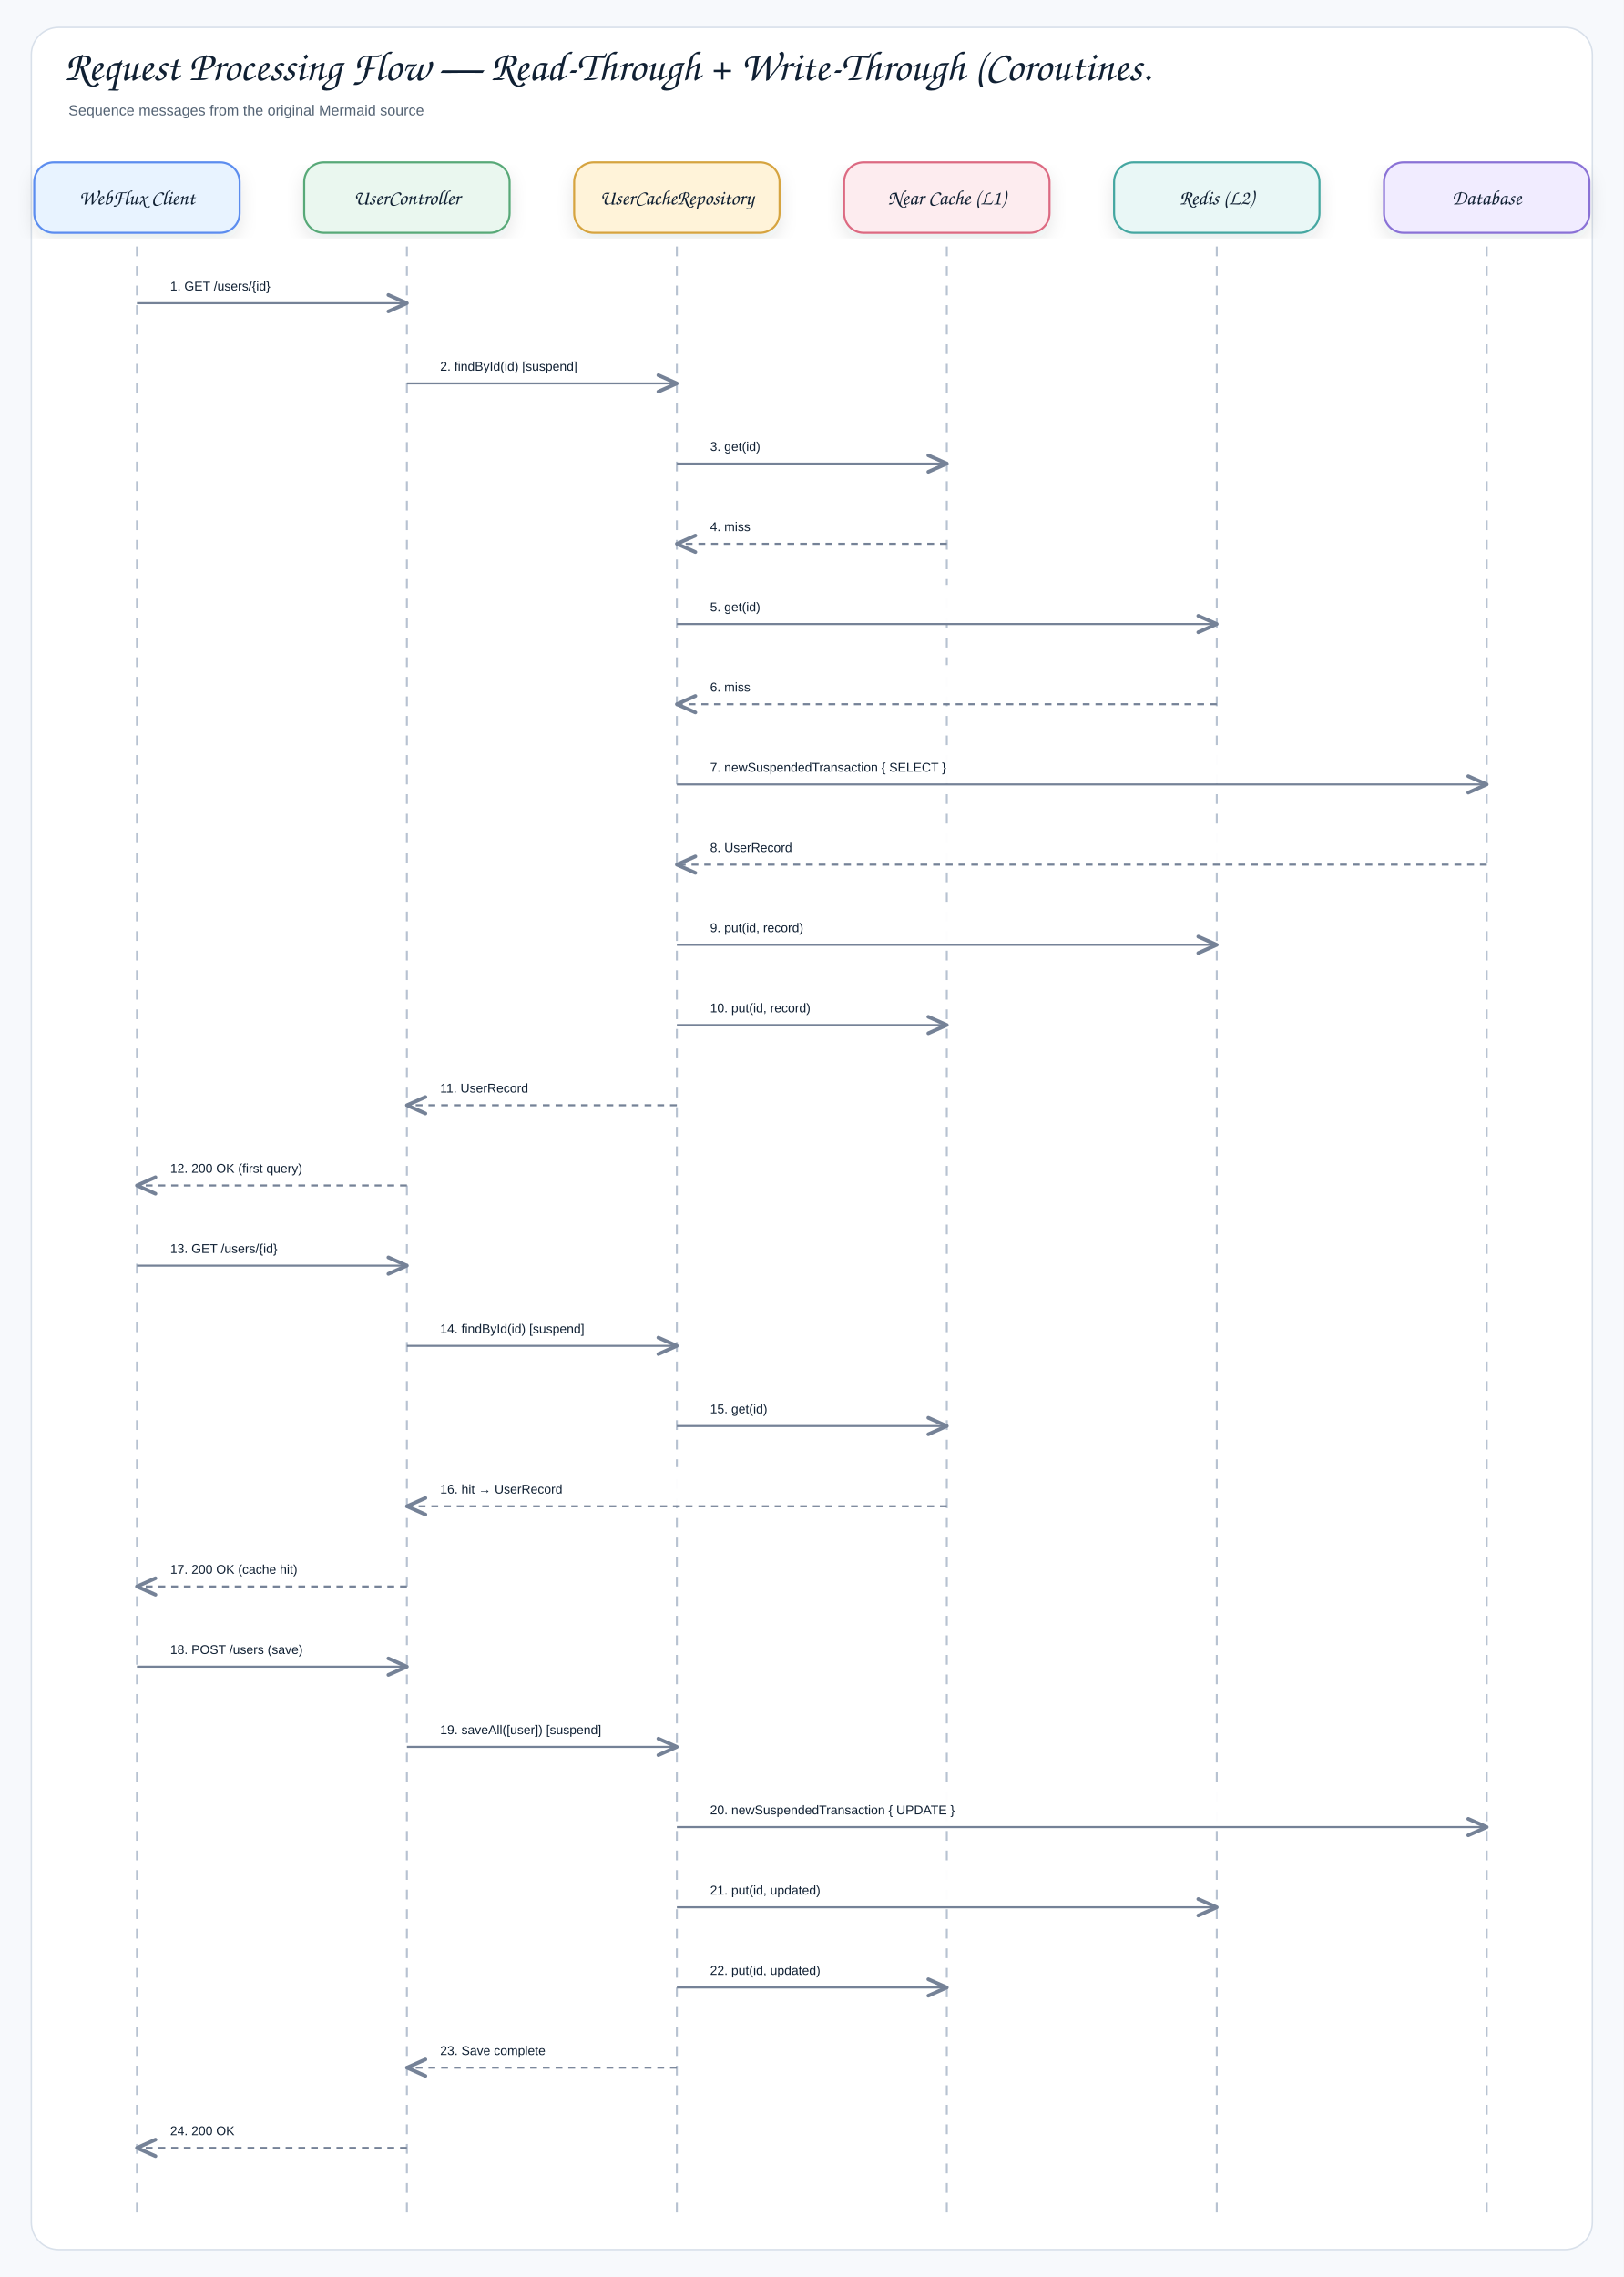
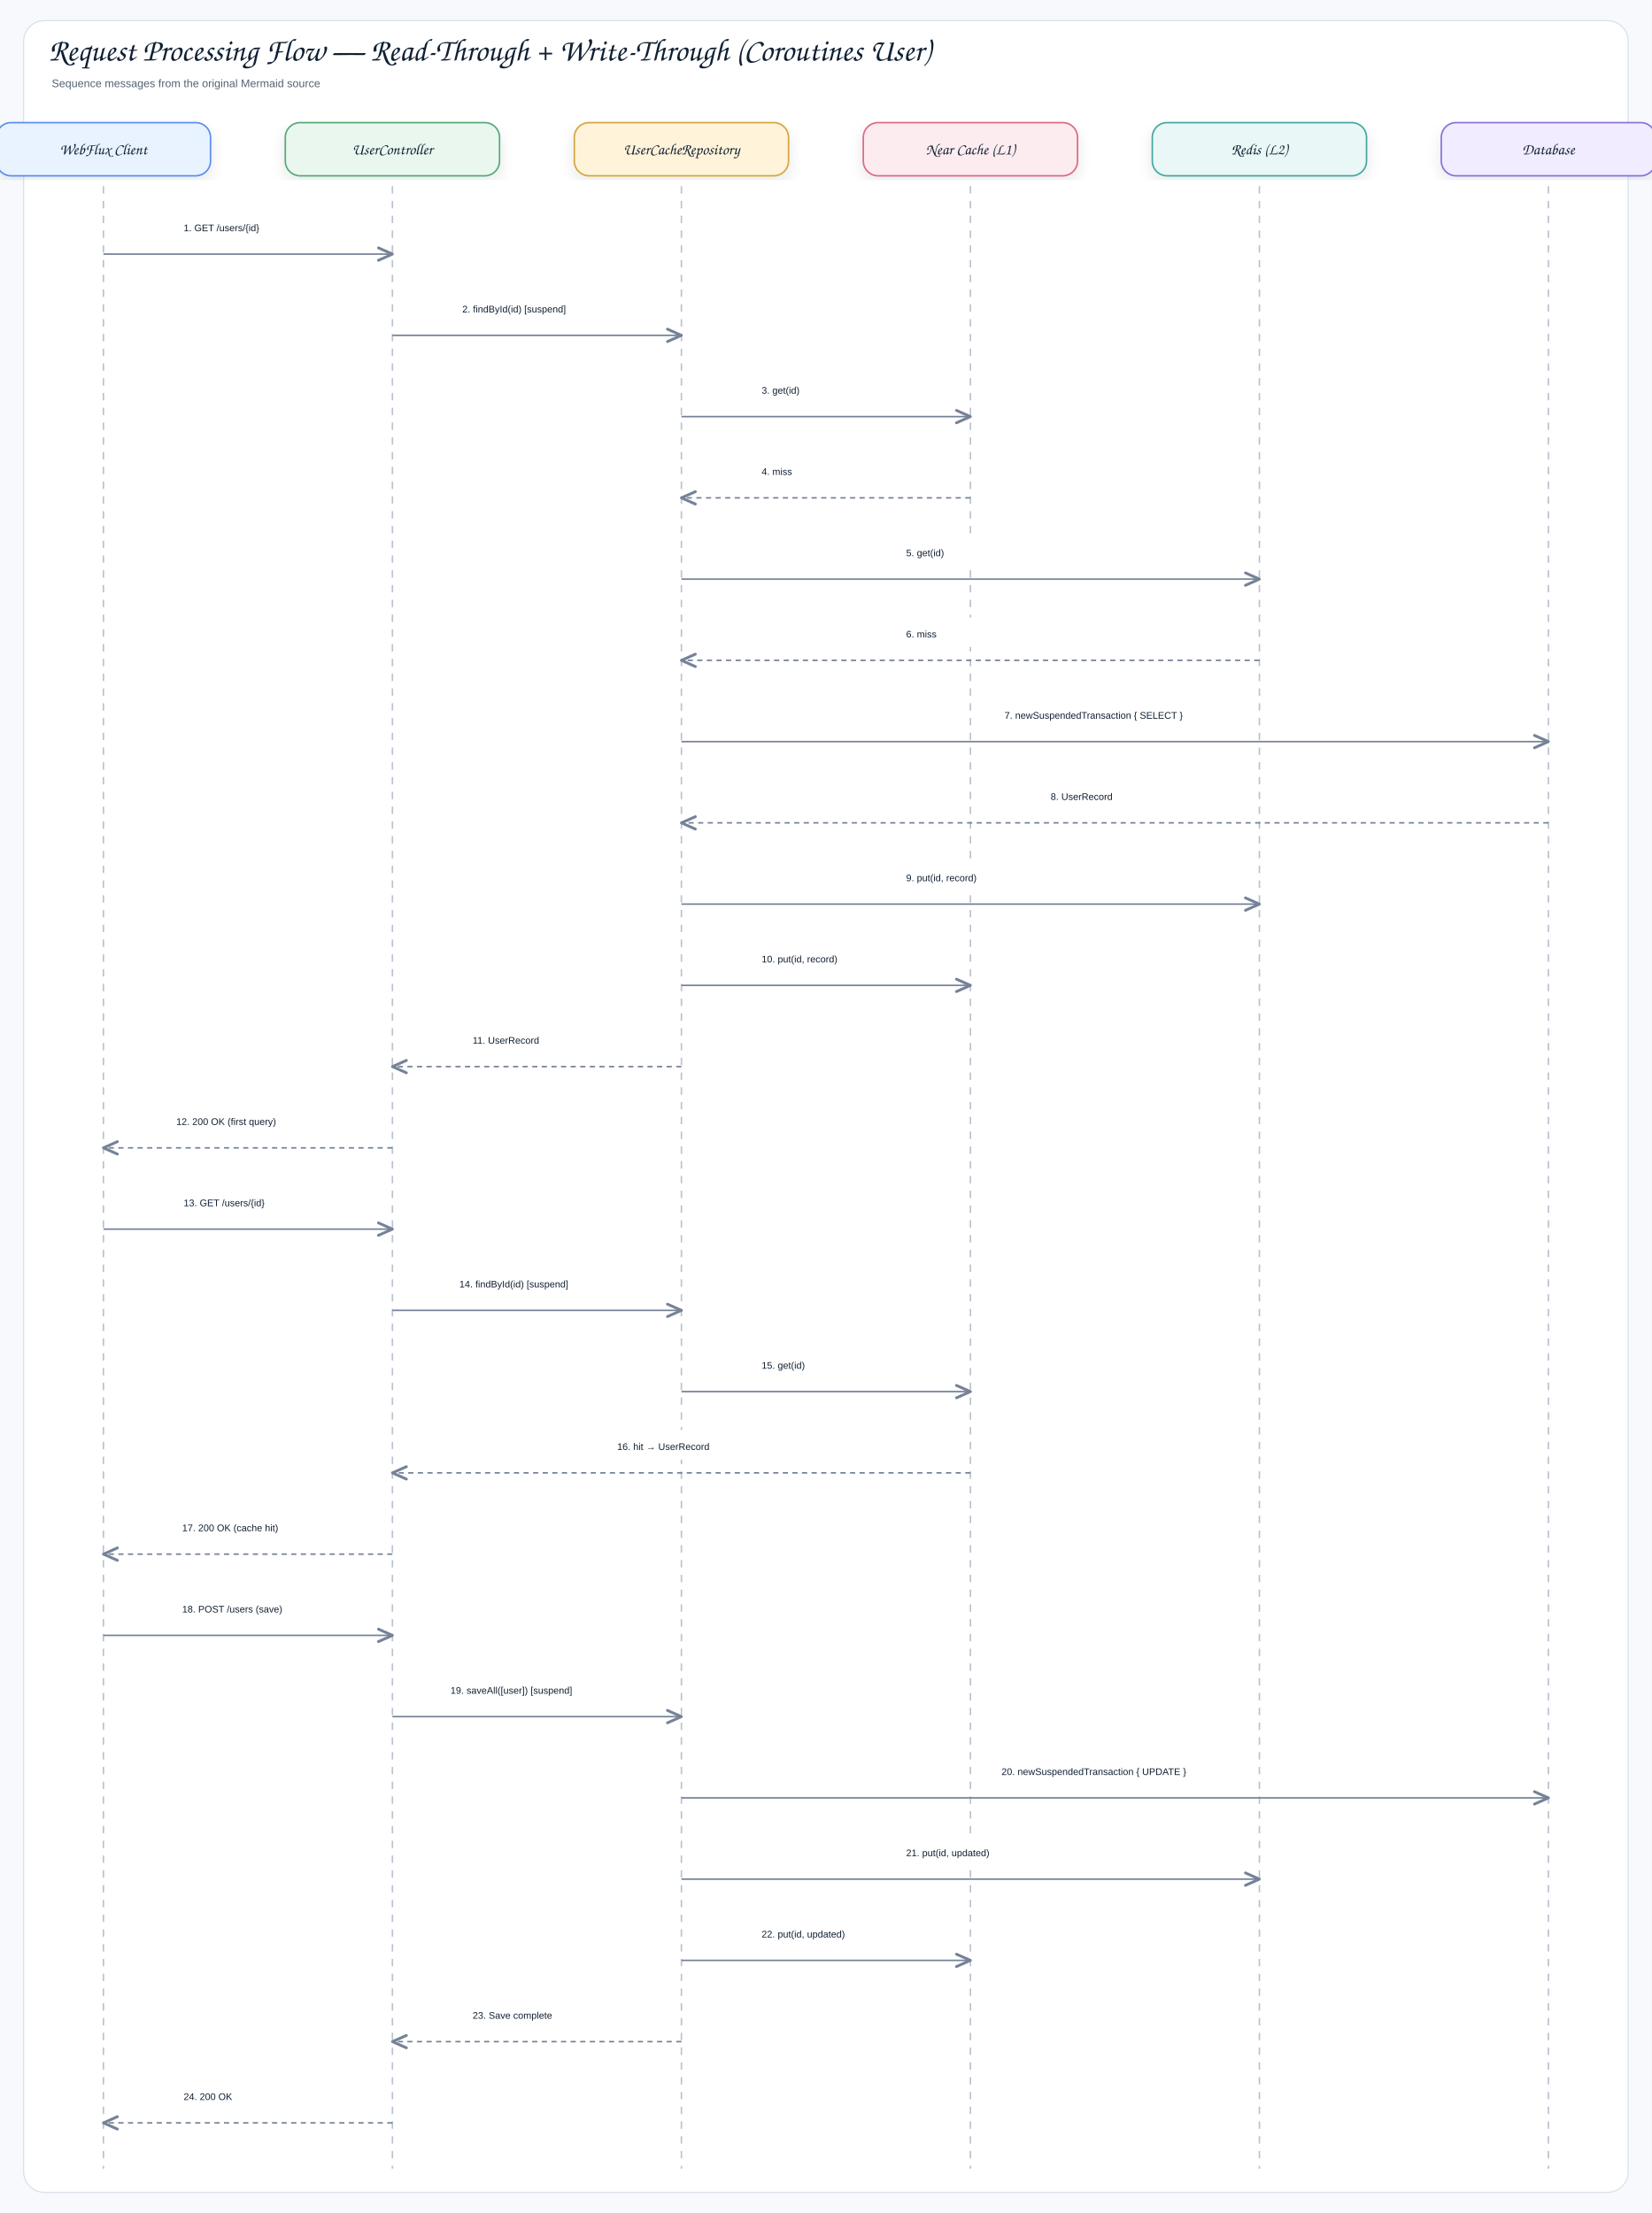
- <svg xmlns="http://www.w3.org/2000/svg" width="1660" height="2328" viewBox="0 0 1660 2328" role="img" aria-label="Request Processing Flow — Read-Through + Write-Through (Coroutines User)">
+ <svg xmlns="http://www.w3.org/2000/svg" width="2236" height="2996" viewBox="0 0 2236 2996" role="img" aria-label="Request Processing Flow — Read-Through + Write-Through (Coroutines User)">
  <defs>
    <filter id="shadow" x="-8%" y="-8%" width="116%" height="116%">
      <feDropShadow dx="0" dy="8" stdDeviation="9" flood-color="#1f2937" flood-opacity="0.10" />
    </filter>
    <marker id="openArrow" markerWidth="12" markerHeight="10" refX="10" refY="5" orient="auto" markerUnits="strokeWidth">
      <path d="M 1 1 L 10 5 L 1 9" fill="none" stroke="#758297" stroke-width="1.8" stroke-linecap="round" stroke-linejoin="round" />
    </marker>
    <marker id="inherit" markerWidth="14" markerHeight="12" refX="12" refY="6" orient="auto" markerUnits="strokeWidth">
      <path d="M 0 1 L 12 6 L 0 11 Z" fill="#ffffff" stroke="#758297" stroke-width="1.8" />
    </marker>
    <style>
    .canvas{fill:#f7f9fc}.frame{fill:#fff;stroke:#d8e0ea;stroke-width:1.5}
    .title{font-family:"Architects Daughter","Comic Sans MS","Comic Sans",cursive;font-size:43px;font-weight:400;fill:#102033}
    .subtitle{font-family:"Comic Sans MS","Comic Sans","Comic Neue",Arial,sans-serif;font-size:15px;font-weight:400;fill:#536273}
    .label{font-family:"Architects Daughter","Comic Sans MS","Comic Sans",cursive;font-size:25px;font-weight:400;fill:#102033}
    .smallLabel{font-family:"Architects Daughter","Comic Sans MS","Comic Sans",cursive;font-size:21px;font-weight:400;fill:#102033}
    .mono{font-family:"Comic Sans MS","Comic Sans","Comic Neue",Arial,sans-serif;font-size:12px;font-weight:400;fill:#102033}
    .small{font-family:"Comic Sans MS","Comic Sans","Comic Neue",Arial,sans-serif;font-size:12px;font-weight:400;fill:#536273}
    .strong{font-family:"Comic Sans MS","Comic Sans","Comic Neue",Arial,sans-serif;font-size:13px;font-weight:400;fill:#102033}
    .card{stroke-width:2.1;filter:url(#shadow)}.compartment{stroke-width:1.5;fill:none}
    .line{stroke:#758297;stroke-width:2.1;fill:none;marker-end:url(#openArrow)}
    .plainLine{stroke:#758297;stroke-width:2.1;fill:none}
    .dashed{stroke:#758297;stroke-width:2.1;stroke-dasharray:7 6;fill:none;marker-end:url(#openArrow)}
    .inheritLine{stroke:#758297;stroke-width:2.2;fill:none;marker-end:url(#inherit)}
    .implLine{stroke:#758297;stroke-width:2.2;stroke-dasharray:8 7;fill:none;marker-end:url(#inherit)}
  </style>
  </defs>
-   <rect class="canvas" width="1660" height="2328" />
-   <rect class="frame" x="32" y="28" width="1596" height="2272" rx="28" />
-   <text class="title" x="66" y="82">Request Processing Flow — Read-Through + Write-Through (Coroutines.</text>
+   <rect class="canvas" width="2236" height="2996" />
+   <rect class="frame" x="32" y="28" width="2172" height="2940" rx="28" />
+   <text class="title" x="66" y="82">Request Processing Flow — Read-Through + Write-Through (Coroutines User)</text>
  <text class="subtitle" x="70" y="118">Sequence messages from the original Mermaid source</text>
-   <rect class="card" x="35" y="166" width="210" height="72" rx="20" fill="#E8F3FF" stroke="#5B8DEF" />
+   <rect class="card" x="-5" y="166" width="290" height="72" rx="20" fill="#E8F3FF" stroke="#5B8DEF" />
  <text class="smallLabel" x="140" y="209" text-anchor="middle">WebFlux Client</text>
-   <line x1="140" y1="252" x2="140" y2="2268" stroke="#b7c2d1" stroke-width="2" stroke-dasharray="10 10" />
-   <rect class="card" x="311" y="166" width="210" height="72" rx="20" fill="#EAF7EF" stroke="#58A978" />
-   <text class="smallLabel" x="416" y="209" text-anchor="middle">UserController</text>
-   <line x1="416" y1="252" x2="416" y2="2268" stroke="#b7c2d1" stroke-width="2" stroke-dasharray="10 10" />
-   <rect class="card" x="587" y="166" width="210" height="72" rx="20" fill="#FFF3D9" stroke="#D6A441" />
-   <text class="smallLabel" x="692" y="209" text-anchor="middle">UserCacheRepository</text>
-   <line x1="692" y1="252" x2="692" y2="2268" stroke="#b7c2d1" stroke-width="2" stroke-dasharray="10 10" />
-   <rect class="card" x="863" y="166" width="210" height="72" rx="20" fill="#FDECEF" stroke="#DC6B82" />
-   <text class="smallLabel" x="968" y="209" text-anchor="middle">Near Cache (L1)</text>
-   <line x1="968" y1="252" x2="968" y2="2268" stroke="#b7c2d1" stroke-width="2" stroke-dasharray="10 10" />
-   <rect class="card" x="1139" y="166" width="210" height="72" rx="20" fill="#E9F7F6" stroke="#45A7A1" />
-   <text class="smallLabel" x="1244" y="209" text-anchor="middle">Redis (L2)</text>
-   <line x1="1244" y1="252" x2="1244" y2="2268" stroke="#b7c2d1" stroke-width="2" stroke-dasharray="10 10" />
-   <rect class="card" x="1415" y="166" width="210" height="72" rx="20" fill="#F1ECFF" stroke="#8A72D6" />
-   <text class="smallLabel" x="1520" y="209" text-anchor="middle">Database</text>
-   <line x1="1520" y1="252" x2="1520" y2="2268" stroke="#b7c2d1" stroke-width="2" stroke-dasharray="10 10" />
-   <rect x="158" y="270" width="240" height="39" rx="12" fill="#ffffff" opacity="0.97" />
-   <text class="strong" x="174" y="297" text-anchor="start">1. GET /users/{id}</text>
-   <path class="line" d="M140 310 L416 310" />
-   <rect x="434" y="352" width="240" height="39" rx="12" fill="#ffffff" opacity="0.97" />
-   <text class="strong" x="450" y="379" text-anchor="start">2. findById(id) [suspend]</text>
-   <path class="line" d="M416 392 L692 392" />
-   <rect x="710" y="434" width="240" height="39" rx="12" fill="#ffffff" opacity="0.97" />
-   <text class="strong" x="726" y="461" text-anchor="start">3. get(id)</text>
-   <path class="line" d="M692 474 L968 474" />
-   <rect x="710" y="516" width="240" height="39" rx="12" fill="#ffffff" opacity="0.97" />
-   <text class="strong" x="726" y="543" text-anchor="start">4. miss</text>
-   <path class="dashed" d="M968 556 L692 556" />
-   <rect x="710" y="598" width="516" height="39" rx="12" fill="#ffffff" opacity="0.97" />
-   <text class="strong" x="726" y="625" text-anchor="start">5. get(id)</text>
-   <path class="line" d="M692 638 L1244 638" />
-   <rect x="710" y="680" width="516" height="39" rx="12" fill="#ffffff" opacity="0.97" />
-   <text class="strong" x="726" y="707" text-anchor="start">6. miss</text>
-   <path class="dashed" d="M1244 720 L692 720" />
-   <rect x="710" y="762" width="792" height="39" rx="12" fill="#ffffff" opacity="0.97" />
-   <text class="strong" x="726" y="789" text-anchor="start">7. newSuspendedTransaction { SELECT }</text>
-   <path class="line" d="M692 802 L1520 802" />
-   <rect x="710" y="844" width="792" height="39" rx="12" fill="#ffffff" opacity="0.97" />
-   <text class="strong" x="726" y="871" text-anchor="start">8. UserRecord</text>
-   <path class="dashed" d="M1520 884 L692 884" />
-   <rect x="710" y="926" width="516" height="39" rx="12" fill="#ffffff" opacity="0.97" />
-   <text class="strong" x="726" y="953" text-anchor="start">9. put(id, record)</text>
-   <path class="line" d="M692 966 L1244 966" />
-   <rect x="710" y="1008" width="240" height="39" rx="12" fill="#ffffff" opacity="0.97" />
-   <text class="strong" x="726" y="1035" text-anchor="start">10. put(id, record)</text>
-   <path class="line" d="M692 1048 L968 1048" />
-   <rect x="434" y="1090" width="240" height="39" rx="12" fill="#ffffff" opacity="0.97" />
-   <text class="strong" x="450" y="1117" text-anchor="start">11. UserRecord</text>
-   <path class="dashed" d="M692 1130 L416 1130" />
-   <rect x="158" y="1172" width="240" height="39" rx="12" fill="#ffffff" opacity="0.97" />
-   <text class="strong" x="174" y="1199" text-anchor="start">12. 200 OK (first query)</text>
-   <path class="dashed" d="M416 1212 L140 1212" />
-   <rect x="158" y="1254" width="240" height="39" rx="12" fill="#ffffff" opacity="0.97" />
-   <text class="strong" x="174" y="1281" text-anchor="start">13. GET /users/{id}</text>
-   <path class="line" d="M140 1294 L416 1294" />
-   <rect x="434" y="1336" width="240" height="39" rx="12" fill="#ffffff" opacity="0.97" />
-   <text class="strong" x="450" y="1363" text-anchor="start">14. findById(id) [suspend]</text>
-   <path class="line" d="M416 1376 L692 1376" />
-   <rect x="710" y="1418" width="240" height="39" rx="12" fill="#ffffff" opacity="0.97" />
-   <text class="strong" x="726" y="1445" text-anchor="start">15. get(id)</text>
-   <path class="line" d="M692 1458 L968 1458" />
-   <rect x="434" y="1500" width="516" height="39" rx="12" fill="#ffffff" opacity="0.97" />
-   <text class="strong" x="450" y="1527" text-anchor="start">16. hit → UserRecord</text>
-   <path class="dashed" d="M968 1540 L416 1540" />
-   <rect x="158" y="1582" width="240" height="39" rx="12" fill="#ffffff" opacity="0.97" />
-   <text class="strong" x="174" y="1609" text-anchor="start">17. 200 OK (cache hit)</text>
-   <path class="dashed" d="M416 1622 L140 1622" />
-   <rect x="158" y="1664" width="240" height="39" rx="12" fill="#ffffff" opacity="0.97" />
-   <text class="strong" x="174" y="1691" text-anchor="start">18. POST /users (save)</text>
-   <path class="line" d="M140 1704 L416 1704" />
-   <rect x="434" y="1746" width="240" height="39" rx="12" fill="#ffffff" opacity="0.97" />
-   <text class="strong" x="450" y="1773" text-anchor="start">19. saveAll([user]) [suspend]</text>
-   <path class="line" d="M416 1786 L692 1786" />
-   <rect x="710" y="1828" width="792" height="39" rx="12" fill="#ffffff" opacity="0.97" />
-   <text class="strong" x="726" y="1855" text-anchor="start">20. newSuspendedTransaction { UPDATE }</text>
-   <path class="line" d="M692 1868 L1520 1868" />
-   <rect x="710" y="1910" width="516" height="39" rx="12" fill="#ffffff" opacity="0.97" />
-   <text class="strong" x="726" y="1937" text-anchor="start">21. put(id, updated)</text>
-   <path class="line" d="M692 1950 L1244 1950" />
-   <rect x="710" y="1992" width="240" height="39" rx="12" fill="#ffffff" opacity="0.97" />
-   <text class="strong" x="726" y="2019" text-anchor="start">22. put(id, updated)</text>
-   <path class="line" d="M692 2032 L968 2032" />
-   <rect x="434" y="2074" width="240" height="39" rx="12" fill="#ffffff" opacity="0.97" />
-   <text class="strong" x="450" y="2101" text-anchor="start">23. Save complete</text>
-   <path class="dashed" d="M692 2114 L416 2114" />
-   <rect x="158" y="2156" width="240" height="39" rx="12" fill="#ffffff" opacity="0.97" />
-   <text class="strong" x="174" y="2183" text-anchor="start">24. 200 OK</text>
-   <path class="dashed" d="M416 2196 L140 2196" />
+   <line class="lifeline" x1="140" y1="252" x2="140" y2="2936" stroke="#b7c2d1" stroke-width="2" stroke-dasharray="10 10" />
+   <rect class="card" x="386.2" y="166" width="290" height="72" rx="20" fill="#EAF7EF" stroke="#58A978" />
+   <text class="smallLabel" x="531.2" y="209" text-anchor="middle">UserController</text>
+   <line class="lifeline" x1="531.2" y1="252" x2="531.2" y2="2936" stroke="#b7c2d1" stroke-width="2" stroke-dasharray="10 10" />
+   <rect class="card" x="777.4" y="166" width="290" height="72" rx="20" fill="#FFF3D9" stroke="#D6A441" />
+   <text class="smallLabel" x="922.4" y="209" text-anchor="middle">UserCacheRepository</text>
+   <line class="lifeline" x1="922.4" y1="252" x2="922.4" y2="2936" stroke="#b7c2d1" stroke-width="2" stroke-dasharray="10 10" />
+   <rect class="card" x="1168.6" y="166" width="290" height="72" rx="20" fill="#FDECEF" stroke="#DC6B82" />
+   <text class="smallLabel" x="1313.6" y="209" text-anchor="middle">Near Cache (L1)</text>
+   <line class="lifeline" x1="1313.6" y1="252" x2="1313.6" y2="2936" stroke="#b7c2d1" stroke-width="2" stroke-dasharray="10 10" />
+   <rect class="card" x="1559.8" y="166" width="290" height="72" rx="20" fill="#E9F7F6" stroke="#45A7A1" />
+   <text class="smallLabel" x="1704.8" y="209" text-anchor="middle">Redis (L2)</text>
+   <line class="lifeline" x1="1704.8" y1="252" x2="1704.8" y2="2936" stroke="#b7c2d1" stroke-width="2" stroke-dasharray="10 10" />
+   <rect class="card" x="1951" y="166" width="290" height="72" rx="20" fill="#F1ECFF" stroke="#8A72D6" />
+   <text class="smallLabel" x="2096" y="209" text-anchor="middle">Database</text>
+   <line class="lifeline" x1="2096" y1="252" x2="2096" y2="2936" stroke="#b7c2d1" stroke-width="2" stroke-dasharray="10 10" />
+   <rect x="230.6" y="286" width="210" height="40" rx="12" fill="#ffffff" opacity="0.97" />
+   <text class="strong" x="248.6" y="313" text-anchor="start">1. GET /users/{id}</text>
+   <path class="line" d="M140 344 L531.2 344" />
+   <rect x="607.8" y="396" width="238" height="40" rx="12" fill="#ffffff" opacity="0.97" />
+   <text class="strong" x="625.8" y="423" text-anchor="start">2. findById(id) [suspend]</text>
+   <path class="line" d="M531.2 454 L922.4 454" />
+   <rect x="1013" y="506" width="210" height="40" rx="12" fill="#ffffff" opacity="0.97" />
+   <text class="strong" x="1031" y="533" text-anchor="start">3. get(id)</text>
+   <path class="line" d="M922.4 564 L1313.6 564" />
+   <rect x="1013" y="616" width="210" height="40" rx="12" fill="#ffffff" opacity="0.97" />
+   <text class="strong" x="1031" y="643" text-anchor="start">4. miss</text>
+   <path class="dashed" d="M1313.6 674 L922.4 674" />
+   <rect x="1208.6" y="726" width="210" height="40" rx="12" fill="#ffffff" opacity="0.97" />
+   <text class="strong" x="1226.6" y="753" text-anchor="start">5. get(id)</text>
+   <path class="line" d="M922.4 784 L1704.8 784" />
+   <rect x="1208.6" y="836" width="210" height="40" rx="12" fill="#ffffff" opacity="0.97" />
+   <text class="strong" x="1226.6" y="863" text-anchor="start">6. miss</text>
+   <path class="dashed" d="M1704.8 894 L922.4 894" />
+   <rect x="1341.7" y="946" width="335" height="40" rx="12" fill="#ffffff" opacity="0.97" />
+   <text class="strong" x="1359.7" y="973" text-anchor="start">7. newSuspendedTransaction { SELECT }</text>
+   <path class="line" d="M922.4 1004 L2096 1004" />
+   <rect x="1404.2" y="1056" width="210" height="40" rx="12" fill="#ffffff" opacity="0.97" />
+   <text class="strong" x="1422.2" y="1083" text-anchor="start">8. UserRecord</text>
+   <path class="dashed" d="M2096 1114 L922.4 1114" />
+   <rect x="1208.6" y="1166" width="210" height="40" rx="12" fill="#ffffff" opacity="0.97" />
+   <text class="strong" x="1226.6" y="1193" text-anchor="start">9. put(id, record)</text>
+   <path class="line" d="M922.4 1224 L1704.8 1224" />
+   <rect x="1013" y="1276" width="210" height="40" rx="12" fill="#ffffff" opacity="0.97" />
+   <text class="strong" x="1031" y="1303" text-anchor="start">10. put(id, record)</text>
+   <path class="line" d="M922.4 1334 L1313.6 1334" />
+   <rect x="621.8" y="1386" width="210" height="40" rx="12" fill="#ffffff" opacity="0.97" />
+   <text class="strong" x="639.8" y="1413" text-anchor="start">11. UserRecord</text>
+   <path class="dashed" d="M922.4 1444 L531.2 1444" />
+   <rect x="220.6" y="1496" width="230" height="40" rx="12" fill="#ffffff" opacity="0.97" />
+   <text class="strong" x="238.6" y="1523" text-anchor="start">12. 200 OK (first query)</text>
+   <path class="dashed" d="M531.2 1554 L140 1554" />
+   <rect x="230.6" y="1606" width="210" height="40" rx="12" fill="#ffffff" opacity="0.97" />
+   <text class="strong" x="248.6" y="1633" text-anchor="start">13. GET /users/{id}</text>
+   <path class="line" d="M140 1664 L531.2 1664" />
+   <rect x="603.8" y="1716" width="246" height="40" rx="12" fill="#ffffff" opacity="0.97" />
+   <text class="strong" x="621.8" y="1743" text-anchor="start">14. findById(id) [suspend]</text>
+   <path class="line" d="M531.2 1774 L922.4 1774" />
+   <rect x="1013" y="1826" width="210" height="40" rx="12" fill="#ffffff" opacity="0.97" />
+   <text class="strong" x="1031" y="1853" text-anchor="start">15. get(id)</text>
+   <path class="line" d="M922.4 1884 L1313.6 1884" />
+   <rect x="817.4" y="1936" width="210" height="40" rx="12" fill="#ffffff" opacity="0.97" />
+   <text class="strong" x="835.4" y="1963" text-anchor="start">16. hit → UserRecord</text>
+   <path class="dashed" d="M1313.6 1994 L531.2 1994" />
+   <rect x="228.6" y="2046" width="214" height="40" rx="12" fill="#ffffff" opacity="0.97" />
+   <text class="strong" x="246.6" y="2073" text-anchor="start">17. 200 OK (cache hit)</text>
+   <path class="dashed" d="M531.2 2104 L140 2104" />
+   <rect x="228.6" y="2156" width="214" height="40" rx="12" fill="#ffffff" opacity="0.97" />
+   <text class="strong" x="246.6" y="2183" text-anchor="start">18. POST /users (save)</text>
+   <path class="line" d="M140 2214 L531.2 2214" />
+   <rect x="591.8" y="2266" width="270" height="40" rx="12" fill="#ffffff" opacity="0.97" />
+   <text class="strong" x="609.8" y="2293" text-anchor="start">19. saveAll([user]) [suspend]</text>
+   <path class="line" d="M531.2 2324 L922.4 2324" />
+   <rect x="1337.7" y="2376" width="343" height="40" rx="12" fill="#ffffff" opacity="0.97" />
+   <text class="strong" x="1355.7" y="2403" text-anchor="start">20. newSuspendedTransaction { UPDATE }</text>
+   <path class="line" d="M922.4 2434 L2096 2434" />
+   <rect x="1208.6" y="2486" width="210" height="40" rx="12" fill="#ffffff" opacity="0.97" />
+   <text class="strong" x="1226.6" y="2513" text-anchor="start">21. put(id, updated)</text>
+   <path class="line" d="M922.4 2544 L1704.8 2544" />
+   <rect x="1013" y="2596" width="210" height="40" rx="12" fill="#ffffff" opacity="0.97" />
+   <text class="strong" x="1031" y="2623" text-anchor="start">22. put(id, updated)</text>
+   <path class="line" d="M922.4 2654 L1313.6 2654" />
+   <rect x="621.8" y="2706" width="210" height="40" rx="12" fill="#ffffff" opacity="0.97" />
+   <text class="strong" x="639.8" y="2733" text-anchor="start">23. Save complete</text>
+   <path class="dashed" d="M922.4 2764 L531.2 2764" />
+   <rect x="230.6" y="2816" width="210" height="40" rx="12" fill="#ffffff" opacity="0.97" />
+   <text class="strong" x="248.6" y="2843" text-anchor="start">24. 200 OK</text>
+   <path class="dashed" d="M531.2 2874 L140 2874" />
</svg>
